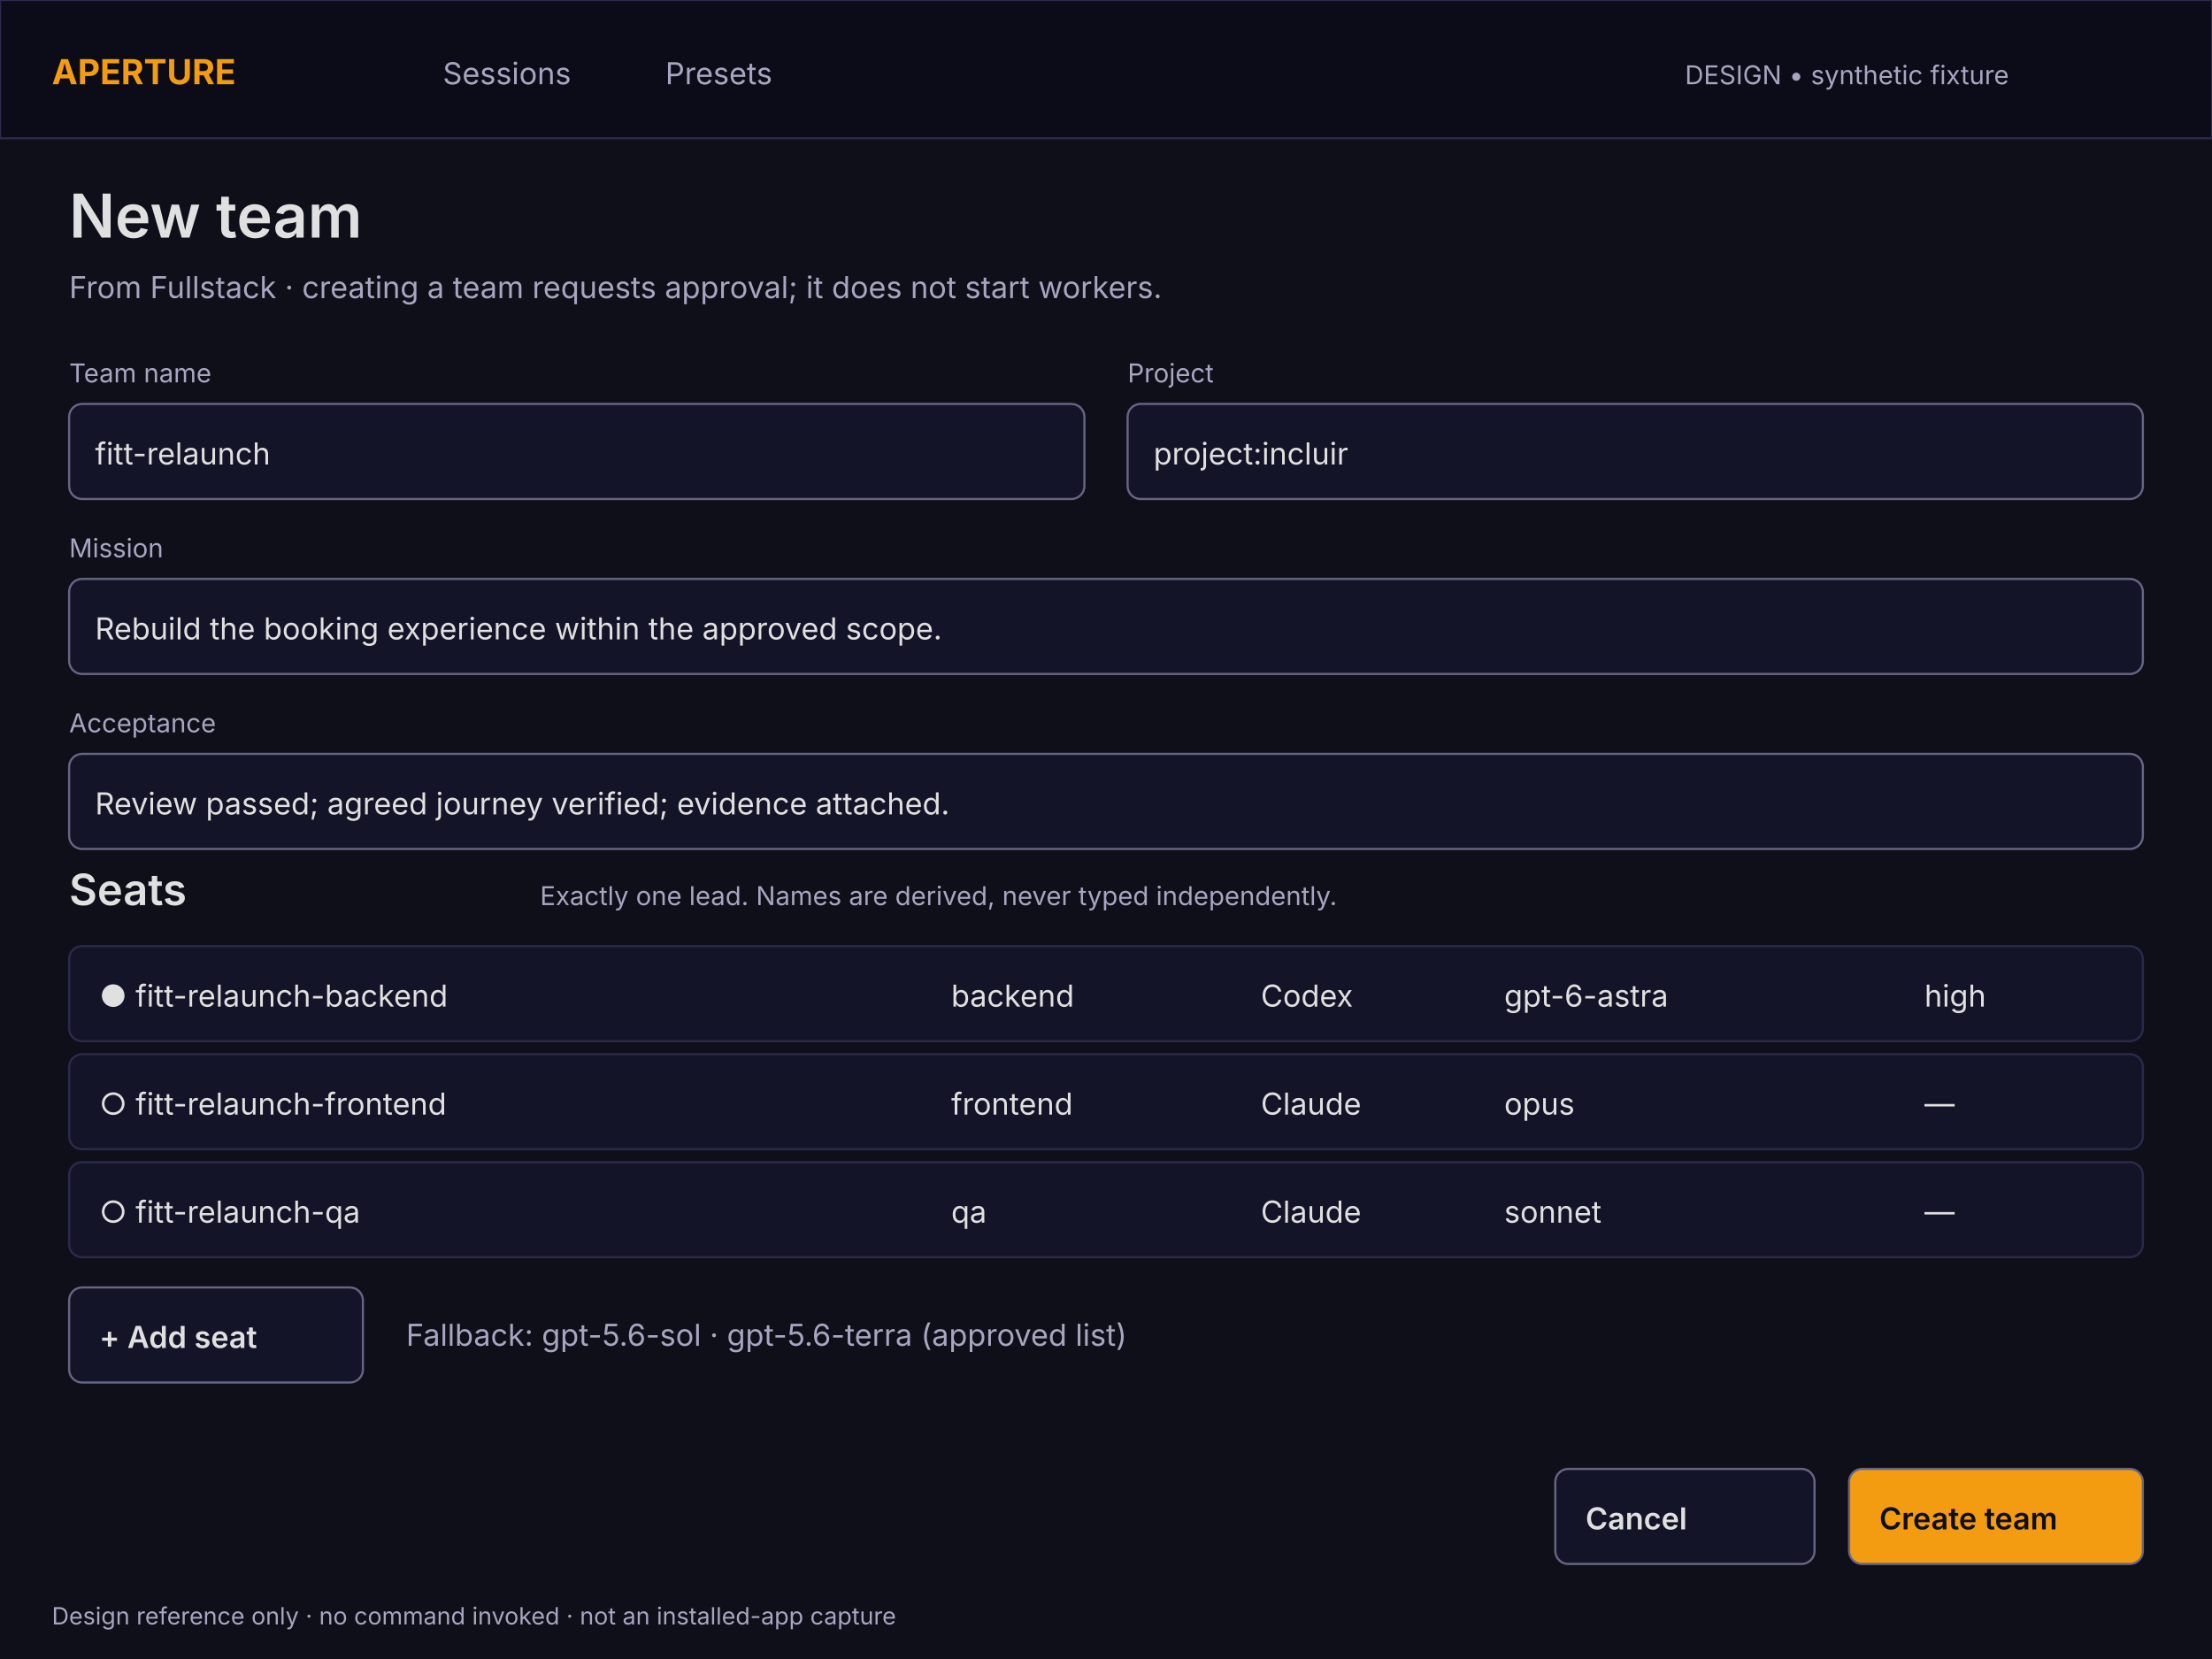
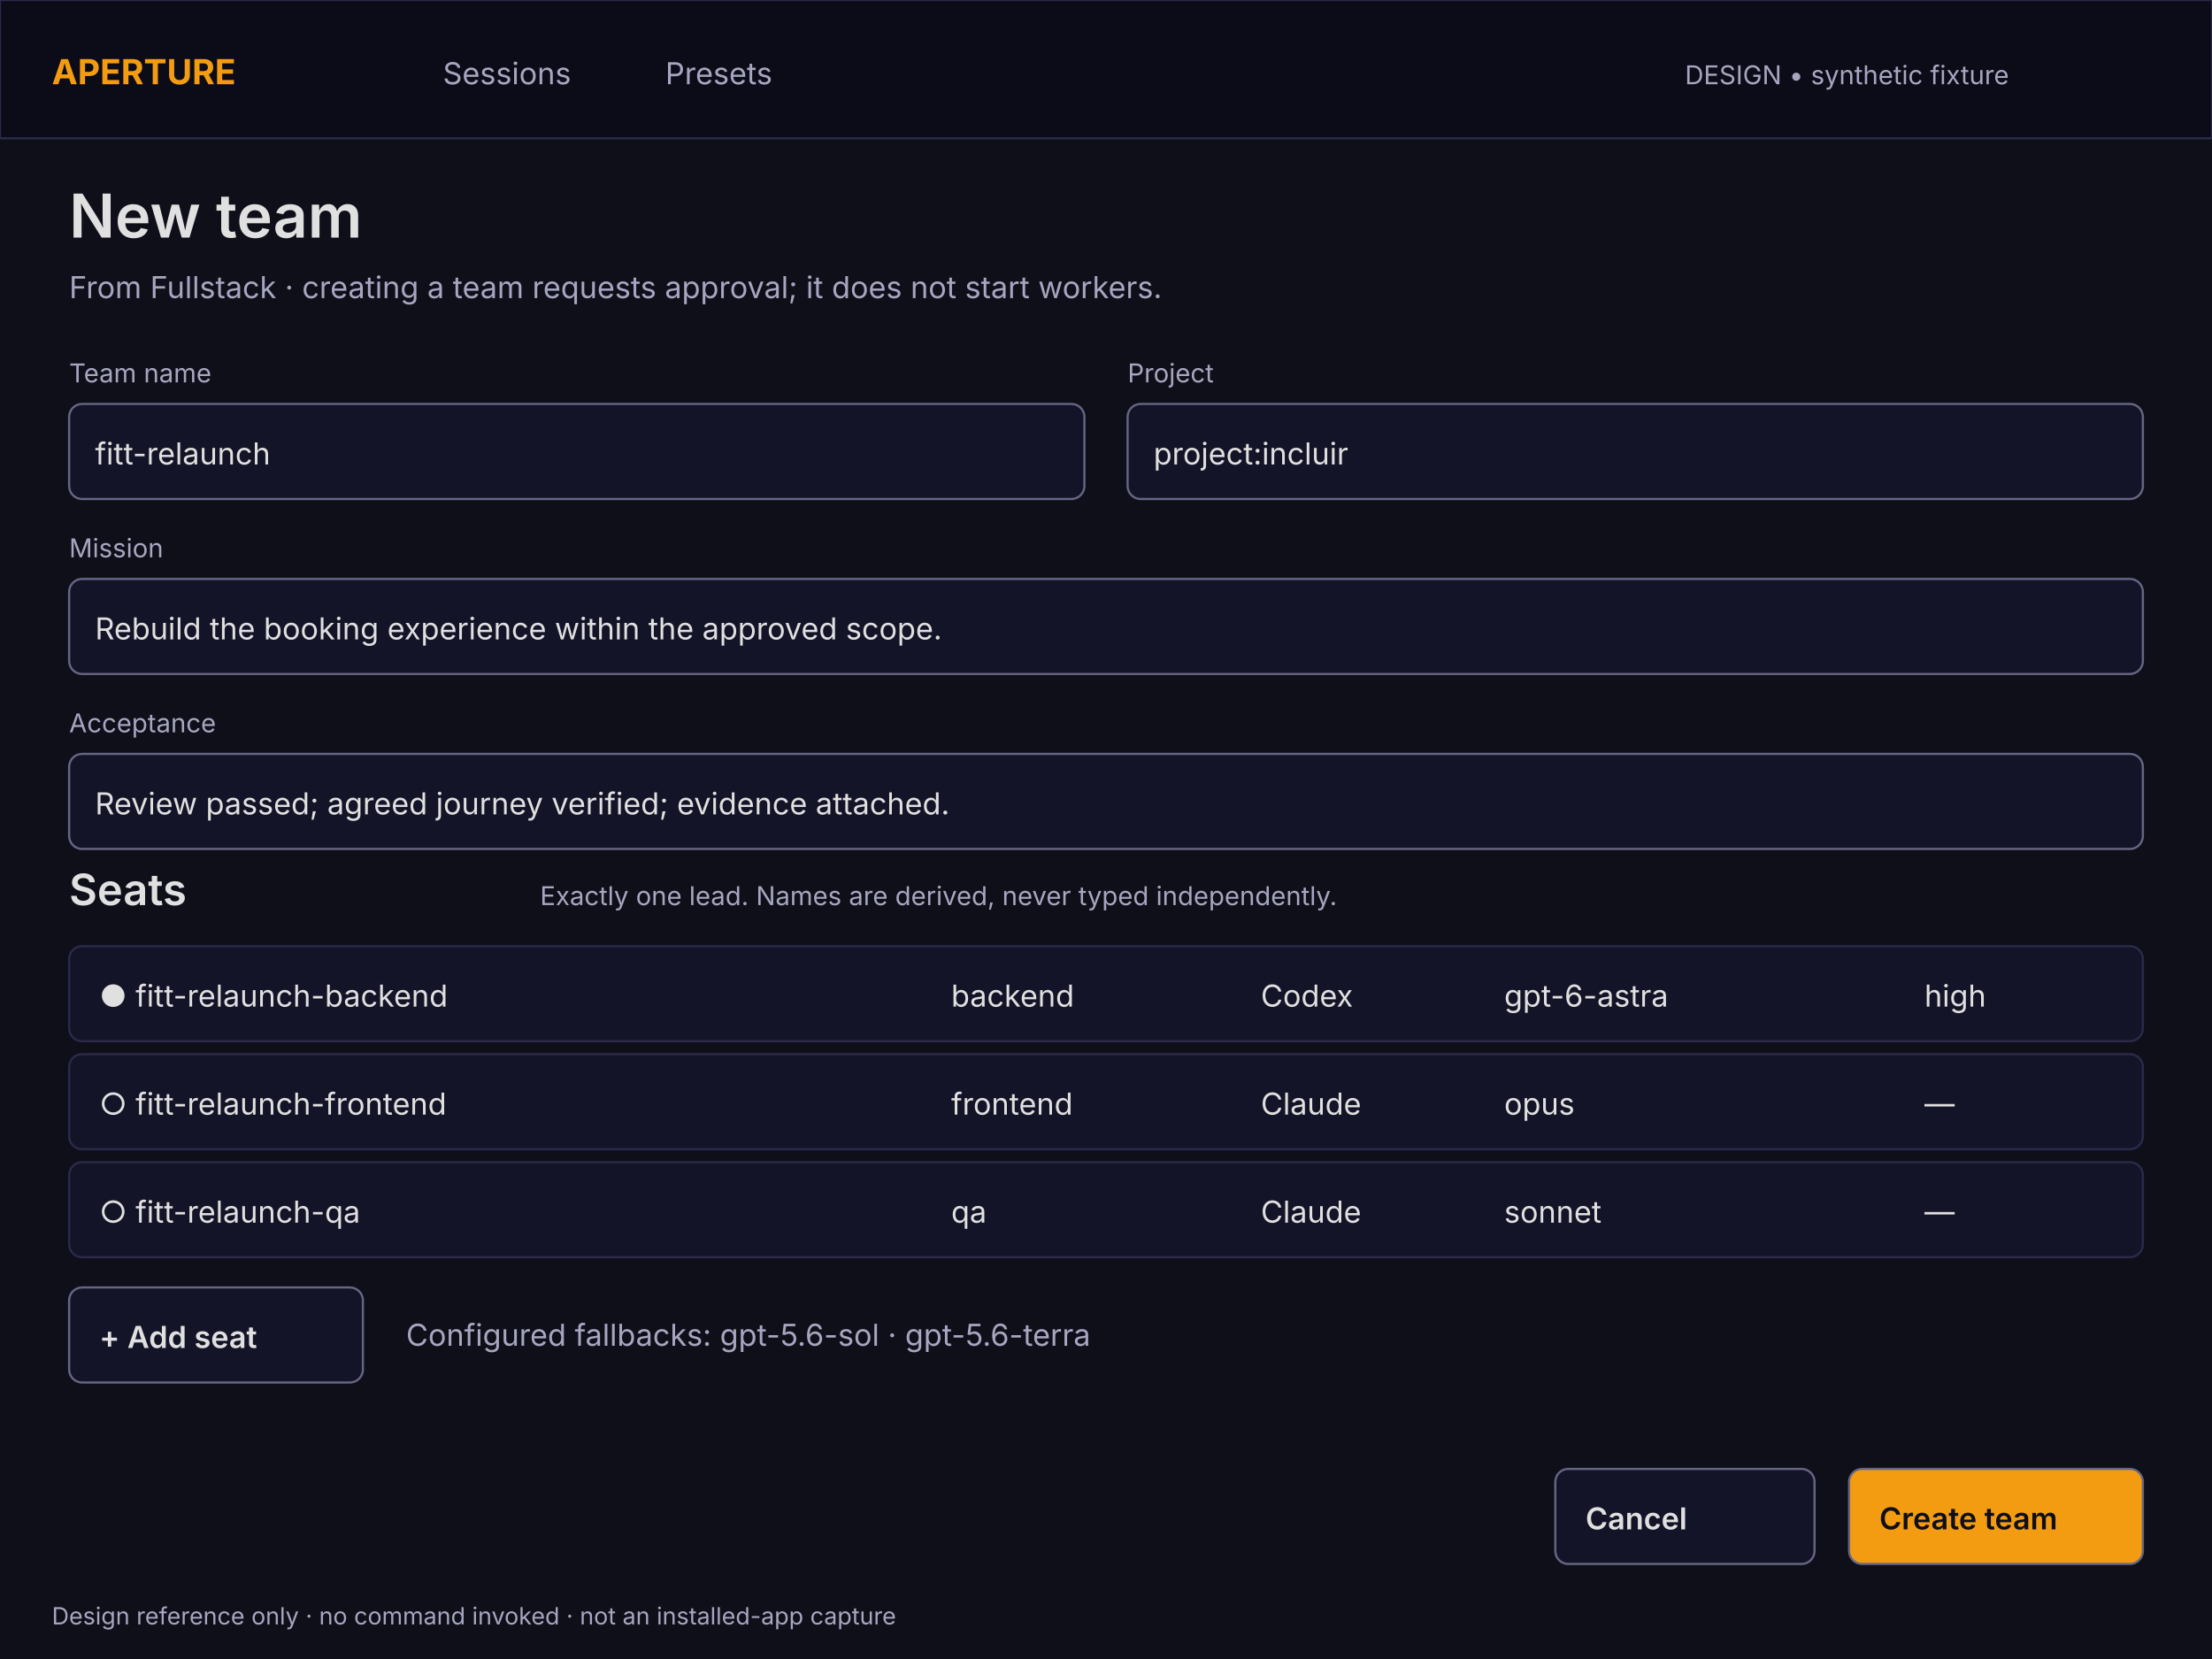
<svg xmlns="http://www.w3.org/2000/svg" width="1024" height="768" viewBox="0 0 1024 768" role="img" aria-label="Aperture V4 wizard default design reference">
  <rect width="1024" height="768" fill="#0f0f1a" />
  <rect x="0" y="0" width="1024" height="64" rx="0" fill="#0c0c18" stroke="#2a2a4a" />
  <text x="24" y="39" fill="#f39c12" font-family="-apple-system,BlinkMacSystemFont,sans-serif" font-size="16" font-weight="700">APERTURE</text>
  <text x="205" y="39" fill="#a6a6c0" font-family="-apple-system,BlinkMacSystemFont,sans-serif" font-size="14" font-weight="400">Sessions</text>
  <text x="308" y="39" fill="#a6a6c0" font-family="-apple-system,BlinkMacSystemFont,sans-serif" font-size="14" font-weight="400">Presets</text>
  <text x="780" y="39" fill="#a6a6c0" font-family="-apple-system,BlinkMacSystemFont,sans-serif" font-size="12" font-weight="400">DESIGN • synthetic fixture</text>
  <text x="32" y="110" fill="#e0e0e0" font-family="-apple-system,BlinkMacSystemFont,sans-serif" font-size="28" font-weight="600">New team</text>
  <text x="32" y="138" fill="#a6a6c0" font-family="-apple-system,BlinkMacSystemFont,sans-serif" font-size="14" font-weight="400">From Fullstack · creating a team requests approval; it does not start workers.</text>
  <text x="32" y="177" fill="#a6a6c0" font-family="-apple-system,BlinkMacSystemFont,sans-serif" font-size="12" font-weight="400">Team name</text>
  <rect x="32" y="187" width="470.0" height="44" rx="6" fill="#141428" stroke="#666684" />
  <text x="44" y="215" fill="#e0e0e0" font-family="-apple-system,BlinkMacSystemFont,sans-serif" font-size="14" font-weight="400">fitt-relaunch</text>
  <text x="522.0" y="177" fill="#a6a6c0" font-family="-apple-system,BlinkMacSystemFont,sans-serif" font-size="12" font-weight="400">Project</text>
  <rect x="522.0" y="187" width="470.0" height="44" rx="6" fill="#141428" stroke="#666684" />
  <text x="534.0" y="215" fill="#e0e0e0" font-family="-apple-system,BlinkMacSystemFont,sans-serif" font-size="14" font-weight="400">project:incluir</text>
  <text x="32" y="258" fill="#a6a6c0" font-family="-apple-system,BlinkMacSystemFont,sans-serif" font-size="12" font-weight="400">Mission</text>
  <rect x="32" y="268" width="960" height="44" rx="6" fill="#141428" stroke="#666684" />
  <text x="44" y="296" fill="#e0e0e0" font-family="-apple-system,BlinkMacSystemFont,sans-serif" font-size="14" font-weight="400">Rebuild the booking experience within the approved scope.</text>
  <text x="32" y="339" fill="#a6a6c0" font-family="-apple-system,BlinkMacSystemFont,sans-serif" font-size="12" font-weight="400">Acceptance</text>
  <rect x="32" y="349" width="960" height="44" rx="6" fill="#141428" stroke="#666684" />
  <text x="44" y="377" fill="#e0e0e0" font-family="-apple-system,BlinkMacSystemFont,sans-serif" font-size="14" font-weight="400">Review passed; agreed journey verified; evidence attached.</text>
  <text x="32" y="419" fill="#e0e0e0" font-family="-apple-system,BlinkMacSystemFont,sans-serif" font-size="20" font-weight="600">Seats</text>
  <text x="250" y="419" fill="#a6a6c0" font-family="-apple-system,BlinkMacSystemFont,sans-serif" font-size="12" font-weight="400">Exactly one lead. Names are derived, never typed independently.</text>
  <rect x="32" y="438" width="960" height="44" rx="6" fill="#141428" stroke="#2a2a4a" />
  <text x="46" y="466" fill="#e0e0e0" font-family="-apple-system,BlinkMacSystemFont,sans-serif" font-size="14" font-weight="400">● fitt-relaunch-backend</text>
  <text x="440.32" y="466" fill="#e0e0e0" font-family="-apple-system,BlinkMacSystemFont,sans-serif" font-size="14" font-weight="400">backend</text>
  <text x="583.68" y="466" fill="#e0e0e0" font-family="-apple-system,BlinkMacSystemFont,sans-serif" font-size="14" font-weight="400">Codex</text>
  <text x="696.32" y="466" fill="#e0e0e0" font-family="-apple-system,BlinkMacSystemFont,sans-serif" font-size="14" font-weight="400">gpt-6-astra</text>
  <text x="890.88" y="466" fill="#e0e0e0" font-family="-apple-system,BlinkMacSystemFont,sans-serif" font-size="14" font-weight="400">high</text>
  <rect x="32" y="488" width="960" height="44" rx="6" fill="#141428" stroke="#2a2a4a" />
  <text x="46" y="516" fill="#e0e0e0" font-family="-apple-system,BlinkMacSystemFont,sans-serif" font-size="14" font-weight="400">○ fitt-relaunch-frontend</text>
  <text x="440.32" y="516" fill="#e0e0e0" font-family="-apple-system,BlinkMacSystemFont,sans-serif" font-size="14" font-weight="400">frontend</text>
  <text x="583.68" y="516" fill="#e0e0e0" font-family="-apple-system,BlinkMacSystemFont,sans-serif" font-size="14" font-weight="400">Claude</text>
  <text x="696.32" y="516" fill="#e0e0e0" font-family="-apple-system,BlinkMacSystemFont,sans-serif" font-size="14" font-weight="400">opus</text>
  <text x="890.88" y="516" fill="#e0e0e0" font-family="-apple-system,BlinkMacSystemFont,sans-serif" font-size="14" font-weight="400">—</text>
  <rect x="32" y="538" width="960" height="44" rx="6" fill="#141428" stroke="#2a2a4a" />
  <text x="46" y="566" fill="#e0e0e0" font-family="-apple-system,BlinkMacSystemFont,sans-serif" font-size="14" font-weight="400">○ fitt-relaunch-qa</text>
  <text x="440.32" y="566" fill="#e0e0e0" font-family="-apple-system,BlinkMacSystemFont,sans-serif" font-size="14" font-weight="400">qa</text>
  <text x="583.68" y="566" fill="#e0e0e0" font-family="-apple-system,BlinkMacSystemFont,sans-serif" font-size="14" font-weight="400">Claude</text>
  <text x="696.32" y="566" fill="#e0e0e0" font-family="-apple-system,BlinkMacSystemFont,sans-serif" font-size="14" font-weight="400">sonnet</text>
  <text x="890.88" y="566" fill="#e0e0e0" font-family="-apple-system,BlinkMacSystemFont,sans-serif" font-size="14" font-weight="400">—</text>
  <rect x="32" y="596" width="136" height="44" rx="6" fill="#141428" stroke="#666684" />
  <text x="46" y="624" fill="#e0e0e0" font-family="-apple-system,BlinkMacSystemFont,sans-serif" font-size="14" font-weight="600">+ Add seat</text>
-   <text x="188" y="623" fill="#a6a6c0" font-family="-apple-system,BlinkMacSystemFont,sans-serif" font-size="14" font-weight="400">Fallback: gpt-5.6-sol · gpt-5.6-terra (approved list)</text>
+   <text x="188" y="623" fill="#a6a6c0" font-family="-apple-system,BlinkMacSystemFont,sans-serif" font-size="14" font-weight="400">Configured fallbacks: gpt-5.6-sol · gpt-5.6-terra</text>
  <rect x="720" y="680" width="120" height="44" rx="6" fill="#141428" stroke="#666684" />
  <text x="734" y="708" fill="#e0e0e0" font-family="-apple-system,BlinkMacSystemFont,sans-serif" font-size="14" font-weight="600">Cancel</text>
  <rect x="856" y="680" width="136" height="44" rx="6" fill="#f39c12" stroke="#666684" />
  <text x="870" y="708" fill="#0f0f1a" font-family="-apple-system,BlinkMacSystemFont,sans-serif" font-size="14" font-weight="600">Create team</text>
  <text x="24" y="752" fill="#a6a6c0" font-family="-apple-system,BlinkMacSystemFont,sans-serif" font-size="11" font-weight="400">Design reference only · no command invoked · not an installed-app capture</text>
</svg>
